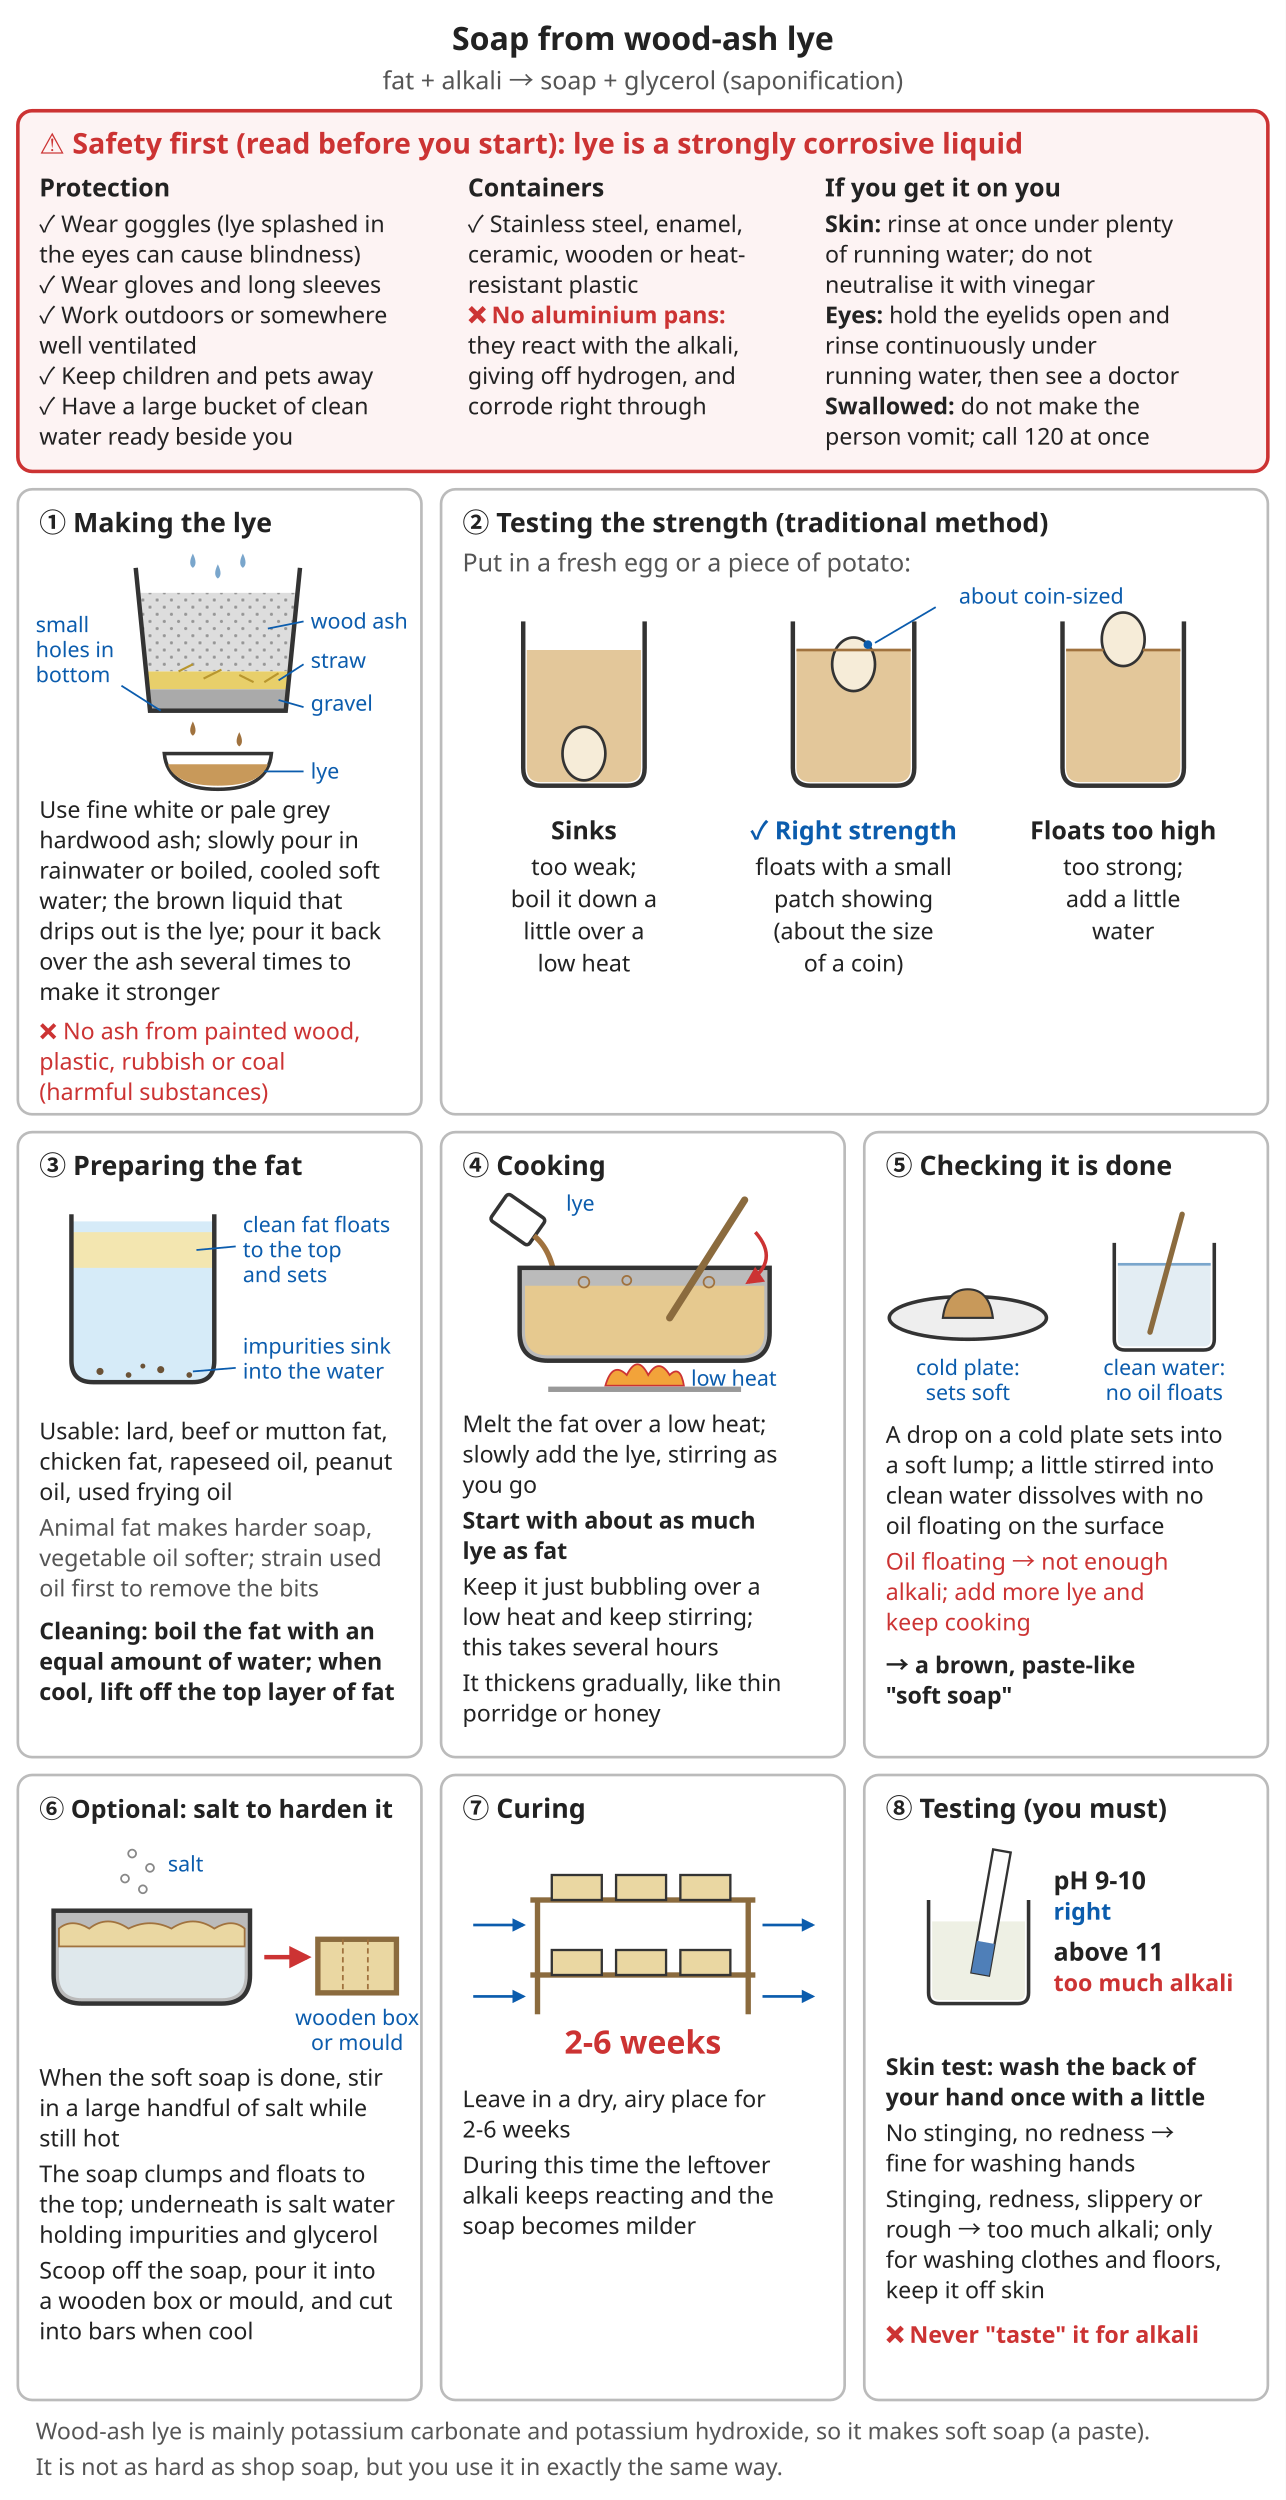
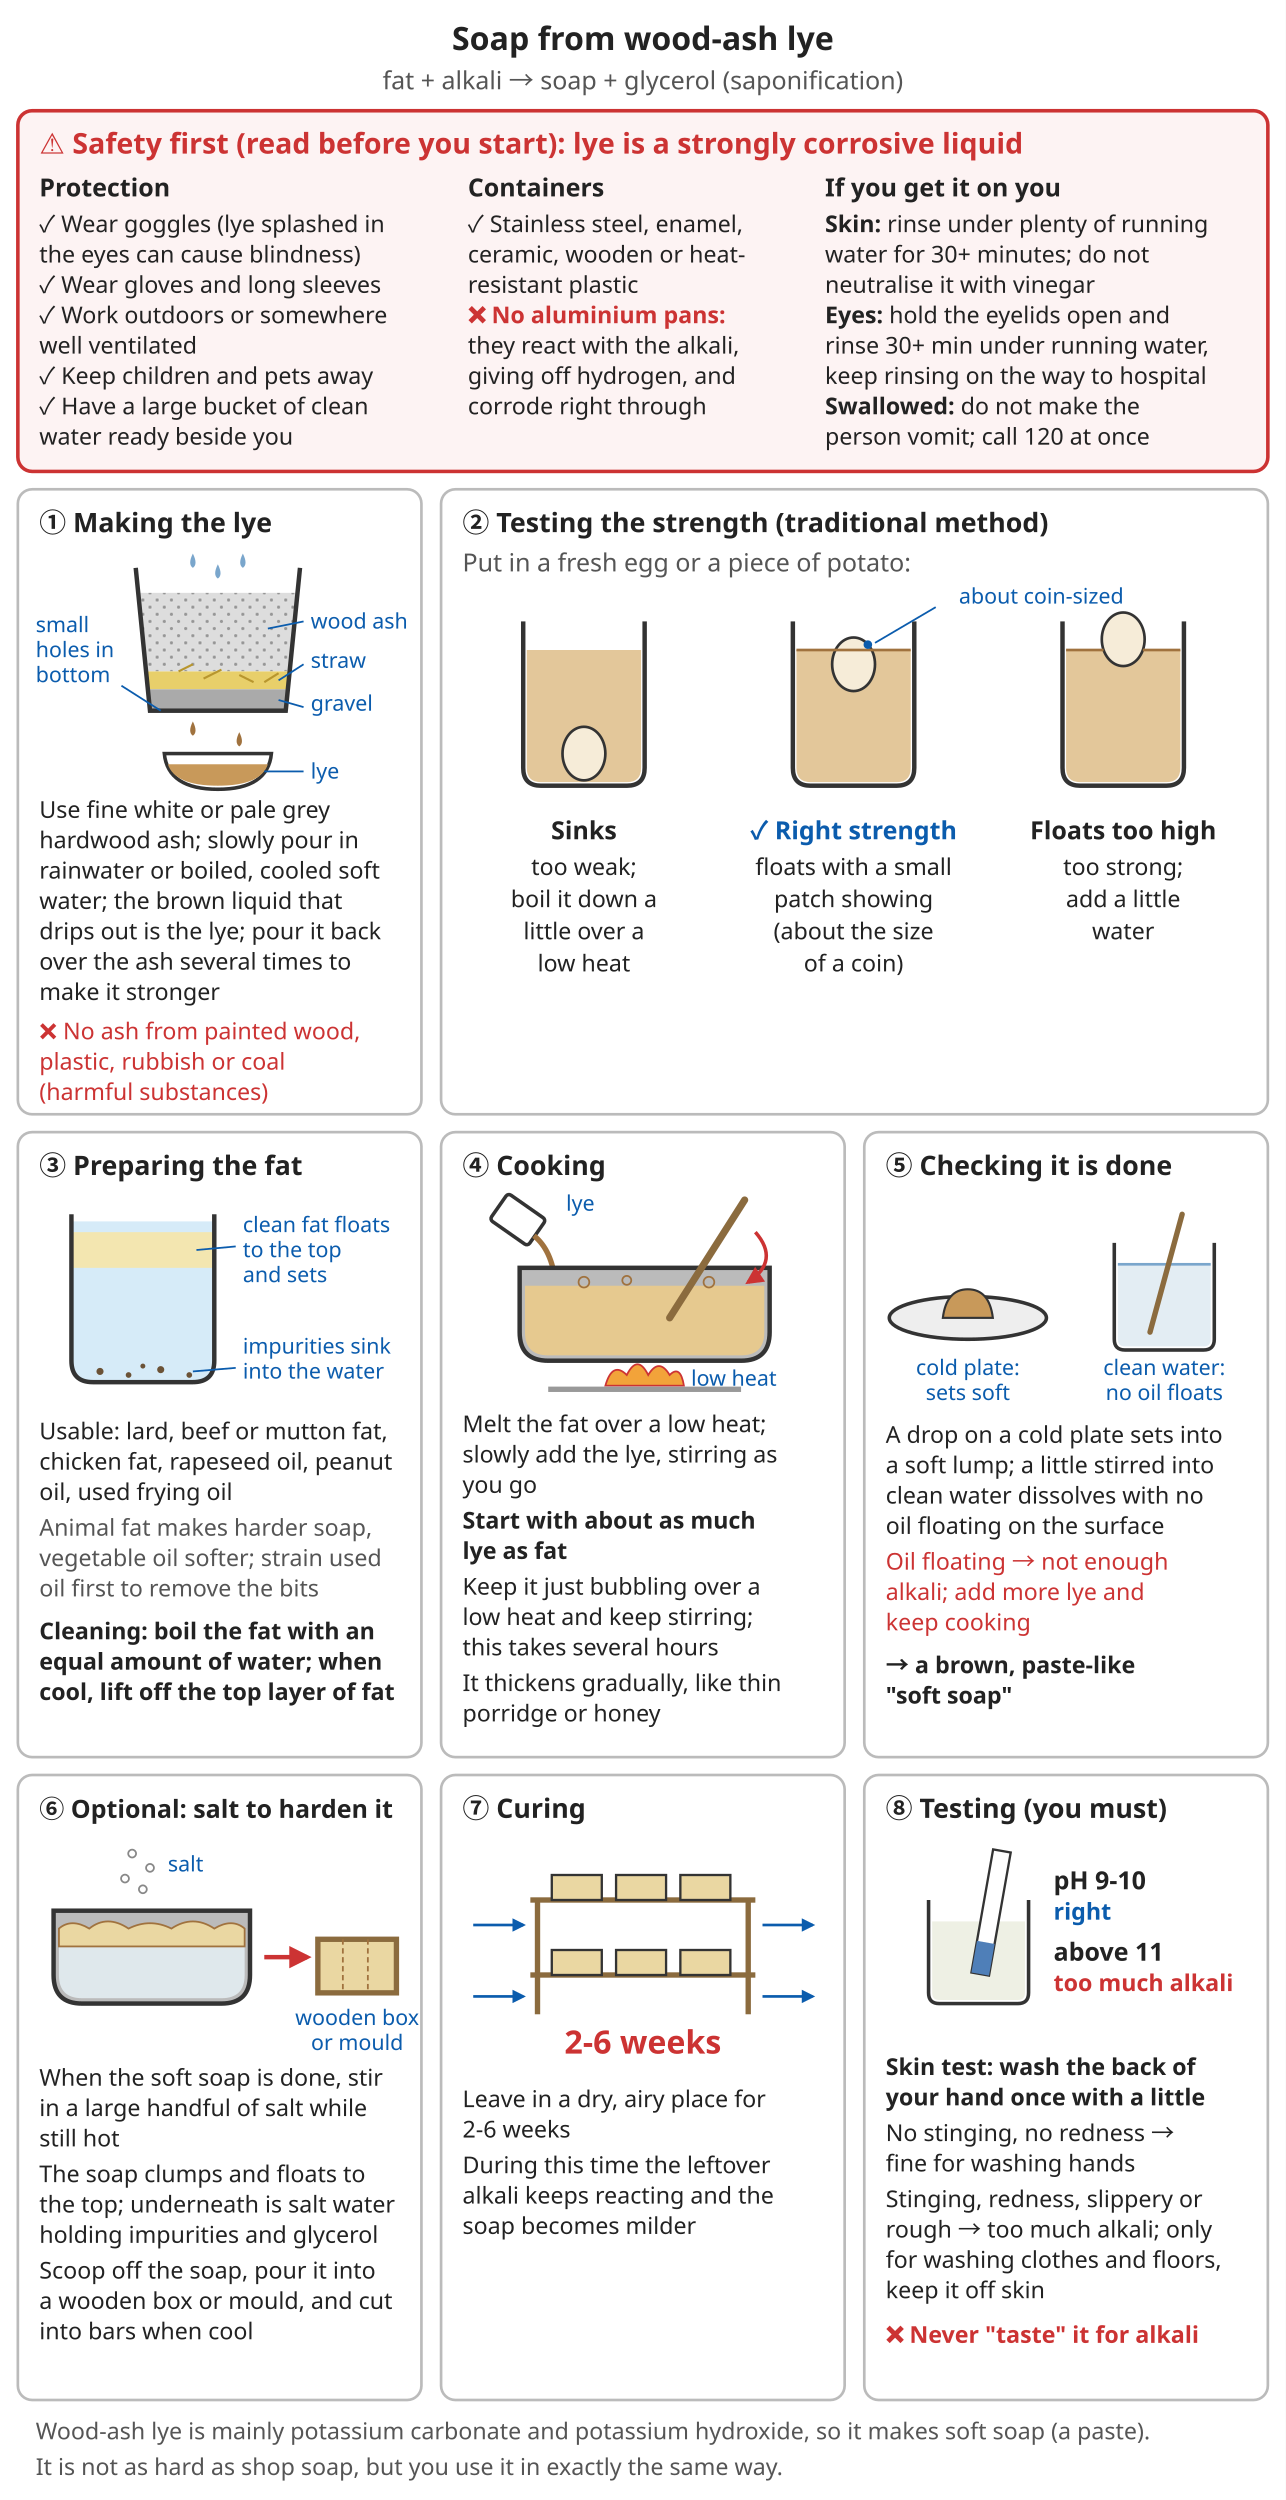
- <svg xmlns="http://www.w3.org/2000/svg" viewBox="0 0 720 1400" width="720" height="1400" role="img" aria-label="Soap from wood-ash lye. Principle: fat + alkali → soap + glycerol (saponification). Safety first: lye is a strongly corrosive liquid; wear goggles (lye splashed in the eyes can cause blindness), gloves and long sleeves, work outdoors or somewhere well ventilated, keep children and pets away, and have a large bucket of clean water beside you; use stainless steel, enamel, ceramic, wooden or heat-resistant plastic containers, not aluminium pans (they react with the alkali, giving off hydrogen, and corrode right through); on the skin rinse at once under plenty of running water and do not neutralise with vinegar; in the eyes hold the eyelids open and rinse continuously under running water, then get medical help; if swallowed do not make the person vomit, call 120 at once. 1 Making lye: a bucket with small holes in the bottom, gravel then straw in the bottom, filled with fine white or pale grey hardwood ash; pour in rainwater or soft water that has been boiled and cooled slowly; the brown liquid that drips out is the lye; pour it back over the ash several times to make it stronger; do not use ash from painted wood, plastic, rubbish or coal. 2 Testing the strength: put in a fresh egg or a piece of potato; if it sinks the lye is too weak, boil it down over a low heat; if it floats with about a coin-sized patch showing the strength is right; if it floats too high it is too strong, add a little water. 3 Preparing the fat: boil the fat with an equal amount of water and when cool take the clean fat that sets on top. 4 Cooking: melt the fat over a low heat, slowly add the lye while stirring, starting with about as much lye as fat; keep it just bubbling over a low heat and keep stirring for several hours until it thickens like thin porridge or honey. 5 Checking it is done: a drop on a cold plate sets into a soft lump, and a little stirred into clean water dissolves with no oil floating; oil floating means not enough alkali, add more lye and keep cooking; the result is a brown, paste-like soft soap. 6 Optional, harden with salt: add a large handful of salt while hot, the soap floats to the top, scoop it into a mould and cut when cool. 7 Curing: 2-6 weeks in a dry, airy place. 8 Testing (you must do this): pH 9-10 is right, above 11 means too much alkali; only use it on your hands if the back-of-hand test gives no stinging and no redness; do not taste it with your tongue" font-family="'Noto Sans','Noto Sans CJK SC',Arial,sans-serif">
+ <svg xmlns="http://www.w3.org/2000/svg" viewBox="0 0 720 1400" width="720" height="1400" role="img" aria-label="Soap from wood-ash lye. Principle: fat + alkali → soap + glycerol (saponification). Safety first: lye is a strongly corrosive liquid; wear goggles (lye splashed in the eyes can cause blindness), gloves and long sleeves, work outdoors or somewhere well ventilated, keep children and pets away, and have a large bucket of clean water beside you; use stainless steel, enamel, ceramic, wooden or heat-resistant plastic containers, not aluminium pans (they react with the alkali, giving off hydrogen, and corrode right through); on the skin rinse under plenty of running water for 30 minutes or more and do not neutralise with vinegar; in the eyes hold the eyelids open and rinse under running water for 30 minutes or more, on the way to hospital; if swallowed do not make the person vomit, call 120 at once. 1 Making lye: a bucket with small holes in the bottom, gravel then straw in the bottom, filled with fine white or pale grey hardwood ash; pour in rainwater or soft water that has been boiled and cooled slowly; the brown liquid that drips out is the lye; pour it back over the ash several times to make it stronger; do not use ash from painted wood, plastic, rubbish or coal. 2 Testing the strength: put in a fresh egg or a piece of potato; if it sinks the lye is too weak, boil it down over a low heat; if it floats with about a coin-sized patch showing the strength is right; if it floats too high it is too strong, add a little water. 3 Preparing the fat: boil the fat with an equal amount of water and when cool take the clean fat that sets on top. 4 Cooking: melt the fat over a low heat, slowly add the lye while stirring, starting with about as much lye as fat; keep it just bubbling over a low heat and keep stirring for several hours until it thickens like thin porridge or honey. 5 Checking it is done: a drop on a cold plate sets into a soft lump, and a little stirred into clean water dissolves with no oil floating; oil floating means not enough alkali, add more lye and keep cooking; the result is a brown, paste-like soft soap. 6 Optional, harden with salt: add a large handful of salt while hot, the soap floats to the top, scoop it into a mould and cut when cool. 7 Curing: 2-6 weeks in a dry, airy place. 8 Testing (you must do this): pH 9-10 is right, above 11 means too much alkali; only use it on your hands if the back-of-hand test gives no stinging and no redness; do not taste it with your tongue" font-family="'Noto Sans','Noto Sans CJK SC',Arial,sans-serif">
  <rect width="100%" height="100%" fill="#fff" />
  <defs>
    <marker id="arR" viewBox="0 0 10 10" refX="8" refY="5" markerWidth="5" markerHeight="5" orient="auto">
      <path d="M0 0 L10 5 L0 10 Z" fill="#c33" />
    </marker>
    <marker id="arB" viewBox="0 0 10 10" refX="8" refY="5" markerWidth="5" markerHeight="5" orient="auto">
      <path d="M0 0 L10 5 L0 10 Z" fill="#0b5cad" />
    </marker>
    <pattern id="ash" width="8" height="8" patternUnits="userSpaceOnUse">
      <rect width="8" height="8" fill="#ddd" />
      <circle cx="2" cy="2" r="0.9" fill="#999" />
      <circle cx="6" cy="6" r="0.9" fill="#999" />
    </pattern>
    <g id="egg">
      <ellipse rx="12" ry="15" fill="#f6ecd8" stroke="#333" stroke-width="1.5" />
    </g>
    <path id="jar" d="M-34 0 V82 Q-34 92 -24 92 H24 Q34 92 34 82 V0" />
    <path id="liq" d="M-32 16 V82 Q-32 90 -24 90 H24 Q32 90 32 82 V16 Z" />
    <g id="fire">
      <path d="M-22 0 Q-18 -14 -10 -6 Q-4 -18 2 -6 Q8 -16 14 -6 Q20 -12 22 0 Z" fill="#f2a33a" stroke="#c33" stroke-width="1" />
    </g>
  </defs>
  <g font-size="13" fill="#222">
    <text x="360" y="28" font-size="18" font-weight="bold" text-anchor="middle">Soap from wood-ash lye</text>
    <text x="360" y="50" font-size="14" text-anchor="middle" fill="#555">fat + alkali → soap + glycerol (saponification)</text>
    <rect x="10" y="62" width="700" height="202" rx="8" fill="#fdf3f3" stroke="#c33" stroke-width="2" />
    <text x="22" y="86" font-size="16" font-weight="bold" fill="#c33">⚠️ Safety first (read before you start): lye is a strongly corrosive liquid</text>
    <text x="22" y="110" font-size="14" font-weight="bold">Protection</text>
    <text x="22" y="130">✓ Wear goggles (lye splashed in</text>
    <text x="22" y="147">   the eyes can cause blindness)</text>
    <text x="22" y="164">✓ Wear gloves and long sleeves</text>
    <text x="22" y="181">✓ Work outdoors or somewhere</text>
    <text x="22" y="198">   well ventilated</text>
    <text x="22" y="215">✓ Keep children and pets away</text>
    <text x="22" y="232">✓ Have a large bucket of clean</text>
    <text x="22" y="249">   water ready beside you</text>
    <text x="262" y="110" font-size="14" font-weight="bold">Containers</text>
    <text x="262" y="130">✓ Stainless steel, enamel,</text>
    <text x="262" y="147">   ceramic, wooden or heat-</text>
    <text x="262" y="164">   resistant plastic</text>
    <text x="262" y="181" fill="#c33" font-weight="bold">❌ No aluminium pans:</text>
    <text x="262" y="198">   they react with the alkali,</text>
    <text x="262" y="215">   giving off hydrogen, and</text>
    <text x="262" y="232">   corrode right through</text>
    <text x="462" y="110" font-size="14" font-weight="bold">If you get it on you</text>
    <text x="462" y="130">
-       <tspan font-weight="bold">Skin:</tspan> rinse at once under plenty</text>
-     <text x="462" y="147">   of running water; do not</text>
+       <tspan font-weight="bold">Skin:</tspan> rinse under plenty of running</text>
+     <text x="462" y="147">   water for 30+ minutes; do not</text>
    <text x="462" y="164">   neutralise it with vinegar</text>
    <text x="462" y="181">
      <tspan font-weight="bold">Eyes:</tspan> hold the eyelids open and</text>
-     <text x="462" y="198">   rinse continuously under</text>
-     <text x="462" y="215">   running water, then see a doctor</text>
+     <text x="462" y="198">   rinse 30+ min under running water,</text>
+     <text x="462" y="215">   keep rinsing on the way to hospital</text>
    <text x="462" y="232">
      <tspan font-weight="bold">Swallowed:</tspan> do not make the</text>
    <text x="462" y="249">   person vomit; call 120 at once</text>
    <g transform="translate(10,274)">
      <rect width="226" height="350" rx="8" fill="none" stroke="#bbb" stroke-width="1.5" />
      <text x="12" y="24" font-size="15" font-weight="bold">① Making the lye</text>
      <path d="M98 36 q-3 6 0 8 q3 -2 0 -8 Z M112 42 q-3 6 0 8 q3 -2 0 -8 Z M126 36 q-3 6 0 8 q3 -2 0 -8 Z" fill="#7aa6cc" />
      <path d="M67.2 58 L71.8 102 H152.2 L156.8 58 Z" fill="url(#ash)" />
      <path d="M71.8 102 L72.8 112 H151.2 L152.2 102 Z" fill="#e8cf6a" />
      <path d="M72.8 112 L74 124 H150 L151.2 112 Z" fill="#aaa" />
      <path d="M90 102 l8 -4 M104 106 l10 -5 M124 104 l8 4 M138 108 l8 -5" stroke="#b8962e" stroke-width="1.2" />
      <path d="M66 44 L74 124 H150 L158 44" fill="none" stroke="#333" stroke-width="2.5" />
      <path d="M98 130 q-3 6 0 8 q3 -2 0 -8 Z M124 136 q-3 6 0 8 q3 -2 0 -8 Z" fill="#a0723e" />
      <path d="M82 148 H142 Q140 168 112 168 Q84 168 82 148 Z" fill="#fff" stroke="#333" stroke-width="2" />
      <path d="M84 154 H140 Q136 166 112 166 Q88 166 84 154 Z" fill="#c8995a" />
      <g stroke="#0b5cad" stroke-width="1">
        <line x1="160" y1="74" x2="140" y2="78" />
        <line x1="160" y1="98" x2="146" y2="107" />
        <line x1="160" y1="122" x2="146" y2="118" />
        <line x1="160" y1="158" x2="138" y2="158" />
      </g>
      <g font-size="12" fill="#0b5cad">
        <text x="164" y="78">wood ash</text>
        <text x="164" y="100">straw</text>
        <text x="164" y="124">gravel</text>
        <text x="164" y="162">lye</text>
        <text x="10" y="80">small</text>
        <text x="10" y="94">holes in</text>
        <text x="10" y="108">bottom</text>
      </g>
      <line x1="58" y1="110" x2="80" y2="124" stroke="#0b5cad" stroke-width="1" />
      <g transform="translate(0,14)">
        <text x="12" y="170">Use fine white or pale grey</text>
        <text x="12" y="187">hardwood ash; slowly pour in</text>
        <text x="12" y="204">rainwater or boiled, cooled soft</text>
        <text x="12" y="221">water; the brown liquid that</text>
        <text x="12" y="238">drips out is the lye; pour it back</text>
        <text x="12" y="255">over the ash several times to</text>
        <text x="12" y="272">make it stronger</text>
        <text x="12" y="294" fill="#c33">❌ No ash from painted wood,</text>
        <text x="12" y="311" fill="#c33">    plastic, rubbish or coal</text>
        <text x="12" y="328" fill="#c33">    (harmful substances)</text>
      </g>
    </g>
    <g transform="translate(247,274)">
      <rect width="463" height="350" rx="8" fill="none" stroke="#bbb" stroke-width="1.5" />
      <text x="12" y="24" font-size="15" font-weight="bold">② Testing the strength (traditional method)</text>
      <text x="12" y="46" font-size="14" fill="#555">Put in a fresh egg or a piece of potato:</text>
      <g transform="translate(80,74)">
        <use href="#liq" fill="#e3c79a" />
        <use href="#egg" x="0" y="74" />
        <use href="#jar" fill="none" stroke="#333" stroke-width="2.5" />
      </g>
      <g transform="translate(231,74)">
        <use href="#liq" fill="#e3c79a" />
        <use href="#egg" x="0" y="24" />
        <path d="M-32 16 H32" stroke="#a0723e" stroke-width="1.5" />
        <use href="#jar" fill="none" stroke="#333" stroke-width="2.5" />
        <line x1="12" y1="12" x2="46" y2="-8" stroke="#0b5cad" stroke-width="1" />
        <circle cx="8" cy="13" r="2.4" fill="#0b5cad" />
      </g>
      <g transform="translate(382,74)">
        <use href="#liq" fill="#e3c79a" />
        <use href="#egg" x="0" y="10" />
        <path d="M-32 16 H-11 M11 16 H32" stroke="#a0723e" stroke-width="1.5" />
        <use href="#jar" fill="none" stroke="#333" stroke-width="2.5" />
      </g>
      <text x="80" y="196" text-anchor="middle" font-size="14" font-weight="bold">Sinks</text>
      <text x="80" y="216" text-anchor="middle">too weak;</text>
      <text x="80" y="234" text-anchor="middle">boil it down a</text>
      <text x="80" y="252" text-anchor="middle">little over a</text>
      <text x="80" y="270" text-anchor="middle">low heat</text>
      <text x="231" y="196" text-anchor="middle" font-size="14" font-weight="bold" fill="#0b5cad">✓ Right strength</text>
      <text x="231" y="216" text-anchor="middle">floats with a small</text>
      <text x="231" y="234" text-anchor="middle">patch showing</text>
      <text x="231" y="252" text-anchor="middle">(about the size</text>
      <text x="231" y="270" text-anchor="middle">of a coin)</text>
      <text x="382" y="196" text-anchor="middle" font-size="14" font-weight="bold">Floats too high</text>
      <text x="382" y="216" text-anchor="middle">too strong;</text>
      <text x="382" y="234" text-anchor="middle">add a little</text>
      <text x="382" y="252" text-anchor="middle">water</text>
      <text x="290" y="64" font-size="12" fill="#0b5cad">about coin-sized</text>
    </g>
    <g transform="translate(10,634)">
      <rect width="226" height="350" rx="8" fill="none" stroke="#bbb" stroke-width="1.5" />
      <text x="12" y="24" font-size="15" font-weight="bold">③ Preparing the fat</text>
      <path d="M30 50 V128 Q30 140 42 140 H98 Q110 140 110 128 V50" fill="#d6ebf8" />
      <rect x="30" y="56" width="80" height="20" fill="#f3e6b0" />
      <g fill="#6b5236">
        <circle cx="46" cy="134" r="2" />
        <circle cx="62" cy="136" r="1.6" />
        <circle cx="80" cy="133" r="2" />
        <circle cx="96" cy="136" r="1.6" />
        <circle cx="70" cy="131" r="1.4" />
      </g>
      <path d="M30 46 V128 Q30 140 42 140 H98 Q110 140 110 128 V46" fill="none" stroke="#333" stroke-width="2.5" />
      <g stroke="#0b5cad" stroke-width="1">
        <line x1="122" y1="64" x2="100" y2="66" />
        <line x1="122" y1="132" x2="98" y2="134" />
      </g>
      <g font-size="12" fill="#0b5cad">
        <text x="126" y="56">clean fat floats</text>
        <text x="126" y="70">to the top</text>
        <text x="126" y="84">and sets</text>
        <text x="126" y="124">impurities sink</text>
        <text x="126" y="138">into the water</text>
      </g>
      <g transform="translate(0,4)">
        <text x="12" y="168">Usable: lard, beef or mutton fat,</text>
        <text x="12" y="185">chicken fat, rapeseed oil, peanut</text>
        <text x="12" y="202">oil, used frying oil</text>
        <text x="12" y="222" fill="#555">Animal fat makes harder soap,</text>
        <text x="12" y="239" fill="#555">vegetable oil softer; strain used</text>
        <text x="12" y="256" fill="#555">oil first to remove the bits</text>
        <text x="12" y="280" font-weight="bold">Cleaning: boil the fat with an</text>
        <text x="12" y="297" font-weight="bold">equal amount of water; when</text>
        <text x="12" y="314" font-weight="bold">cool, lift off the top layer of fat</text>
      </g>
    </g>
    <g transform="translate(247,634)">
      <rect width="226" height="350" rx="8" fill="none" stroke="#bbb" stroke-width="1.5" />
      <text x="12" y="24" font-size="15" font-weight="bold">④ Cooking</text>
      <rect x="30" y="40" width="26" height="18" rx="2" fill="#fff" stroke="#333" stroke-width="2" transform="rotate(35 43 49)" />
      <path d="M52 58 Q62 66 64 84" fill="none" stroke="#a0723e" stroke-width="3" />
      <path d="M44 76 H184 V112 Q184 128 168 128 H60 Q44 128 44 112 Z" fill="#bbb" stroke="#333" stroke-width="2.5" />
      <path d="M47 86 H181 V112 Q181 125 168 125 H60 Q47 125 47 112 Z" fill="#e6c98f" />
      <g fill="none" stroke="#a0723e" stroke-width="1">
        <circle cx="80" cy="84" r="3" />
        <circle cx="104" cy="83" r="2.5" />
        <circle cx="150" cy="84" r="3" />
      </g>
      <path d="M170 38 L128 104" stroke="#8b6b3e" stroke-width="4" stroke-linecap="round" />
      <path d="M176 56 Q190 72 172 84" fill="none" stroke="#c33" stroke-width="2" marker-end="url(#arR)" />
      <use href="#fire" x="114" y="142" />
      <path d="M60 144 H168" stroke="#999" stroke-width="3" />
      <g font-size="12" fill="#0b5cad">
        <text x="70" y="44">lye</text>
        <text x="140" y="142">low heat</text>
      </g>
      <text x="12" y="168">Melt the fat over a low heat;</text>
      <text x="12" y="185">slowly add the lye, stirring as</text>
      <text x="12" y="202">you go</text>
      <text x="12" y="222" font-weight="bold">Start with about as much</text>
      <text x="12" y="239" font-weight="bold">lye as fat</text>
      <text x="12" y="259">Keep it just bubbling over a</text>
      <text x="12" y="276">low heat and keep stirring;</text>
      <text x="12" y="293">this takes several hours</text>
      <text x="12" y="313">It thickens gradually, like thin</text>
      <text x="12" y="330">porridge or honey</text>
    </g>
    <g transform="translate(484,634)">
      <rect width="226" height="350" rx="8" fill="none" stroke="#bbb" stroke-width="1.5" />
      <text x="12" y="24" font-size="15" font-weight="bold">⑤ Checking it is done</text>
      <ellipse cx="58" cy="104" rx="44" ry="12" fill="#eee" stroke="#333" stroke-width="2" />
      <path d="M44 104 Q46 88 58 88 Q70 88 72 104 Z" fill="#c8995a" stroke="#333" stroke-width="1.2" />
      <text x="58" y="136" text-anchor="middle" font-size="12" fill="#0b5cad">cold plate:</text>
      <text x="58" y="150" text-anchor="middle" font-size="12" fill="#0b5cad">sets soft</text>
      <path d="M140 62 V116 Q140 122 146 122 H190 Q196 122 196 116 V62" fill="none" stroke="#333" stroke-width="2" />
      <path d="M142 74 V116 Q142 120 146 120 H190 Q194 120 194 116 V74 Z" fill="#e3edf3" />
      <path d="M142 74 H194" stroke="#7aa6cc" stroke-width="1.5" />
      <path d="M178 46 L160 112" stroke="#8b6b3e" stroke-width="3" stroke-linecap="round" />
      <text x="168" y="136" text-anchor="middle" font-size="12" fill="#0b5cad">clean water:</text>
      <text x="168" y="150" text-anchor="middle" font-size="12" fill="#0b5cad">no oil floats</text>
      <g transform="translate(0,6)">
        <text x="12" y="168">A drop on a cold plate sets into</text>
        <text x="12" y="185">a soft lump; a little stirred into</text>
        <text x="12" y="202">clean water dissolves with no</text>
        <text x="12" y="219">oil floating on the surface</text>
        <text x="12" y="239" fill="#c33">Oil floating → not enough</text>
        <text x="12" y="256" fill="#c33">alkali; add more lye and</text>
        <text x="12" y="273" fill="#c33">keep cooking</text>
        <text x="12" y="297" font-weight="bold">→ a brown, paste-like</text>
        <text x="12" y="314" font-weight="bold">   "soft soap"</text>
      </g>
    </g>
    <g transform="translate(10,994)">
      <rect width="226" height="350" rx="8" fill="none" stroke="#bbb" stroke-width="1.5" />
      <text x="12" y="24" font-size="14" font-weight="bold">⑥ Optional: salt to harden it</text>
      <g fill="#fff" stroke="#888" stroke-width="1">
        <circle cx="64" cy="44" r="2.2" />
        <circle cx="74" cy="52" r="2.2" />
        <circle cx="60" cy="58" r="2.2" />
        <circle cx="70" cy="64" r="2.2" />
      </g>
      <text x="84" y="54" font-size="12" fill="#0b5cad">salt</text>
      <path d="M20 76 H130 V112 Q130 128 114 128 H36 Q20 128 20 112 Z" fill="#bbb" stroke="#333" stroke-width="2.5" />
      <path d="M23 96 H127 V112 Q127 125 114 125 H36 Q23 125 23 112 Z" fill="#dfe8ec" />
      <path d="M23 96 V86 Q30 80 40 86 Q50 78 62 86 Q74 80 86 86 Q98 78 110 86 Q120 80 127 86 V96 Z" fill="#ead7a2" stroke="#a0723e" stroke-width="1" />
      <path d="M138 102 H162" stroke="#c33" stroke-width="2.5" marker-end="url(#arR)" />
      <rect x="168" y="92" width="44" height="30" fill="#ead7a2" stroke="#8b6b3e" stroke-width="3" />
      <path d="M182 92 V122 M196 92 V122" stroke="#a0723e" stroke-width="1" stroke-dasharray="3 2" />
      <text x="190" y="140" font-size="12" fill="#0b5cad" text-anchor="middle">wooden box</text>
      <text x="190" y="154" font-size="12" fill="#0b5cad" text-anchor="middle">or mould</text>
      <g transform="translate(0,6)">
        <text x="12" y="168">When the soft soap is done, stir</text>
        <text x="12" y="185">in a large handful of salt while</text>
        <text x="12" y="202">still hot</text>
        <text x="12" y="222">The soap clumps and floats to</text>
        <text x="12" y="239">the top; underneath is salt water</text>
        <text x="12" y="256">holding impurities and glycerol</text>
        <text x="12" y="276">Scoop off the soap, pour it into</text>
        <text x="12" y="293">a wooden box or mould, and cut</text>
        <text x="12" y="310">into bars when cool</text>
      </g>
    </g>
    <g transform="translate(247,994)">
      <rect width="226" height="350" rx="8" fill="none" stroke="#bbb" stroke-width="1.5" />
      <text x="12" y="24" font-size="15" font-weight="bold">⑦ Curing</text>
      <path d="M50 70 H176 M50 112 H176 M54 70 V134 M172 70 V134" stroke="#8b6b3e" stroke-width="3" />
      <g fill="#ead7a2" stroke="#333" stroke-width="1.3">
        <rect x="62" y="56" width="28" height="14" />
        <rect x="98" y="56" width="28" height="14" />
        <rect x="134" y="56" width="28" height="14" />
        <rect x="62" y="98" width="28" height="14" />
        <rect x="98" y="98" width="28" height="14" />
        <rect x="134" y="98" width="28" height="14" />
      </g>
      <g stroke="#0b5cad" stroke-width="1.5" marker-end="url(#arB)">
        <path d="M18 84 H46" />
        <path d="M18 124 H46" />
        <path d="M180 84 H208" />
        <path d="M180 124 H208" />
      </g>
      <text x="113" y="156" font-size="18" font-weight="bold" fill="#c33" text-anchor="middle">2-6 weeks</text>
      <text x="12" y="186">Leave in a dry, airy place for</text>
      <text x="12" y="203">2-6 weeks</text>
      <text x="12" y="223">During this time the leftover</text>
      <text x="12" y="240">alkali keeps reacting and the</text>
      <text x="12" y="257">soap becomes milder</text>
    </g>
    <g transform="translate(484,994)">
      <rect width="226" height="350" rx="8" fill="none" stroke="#bbb" stroke-width="1.5" />
      <text x="12" y="24" font-size="15" font-weight="bold">⑧ Testing (you must)</text>
      <path d="M36 70 V122 Q36 128 42 128 H86 Q92 128 92 122 V70" fill="none" stroke="#333" stroke-width="2" />
      <path d="M38 82 V122 Q38 126 42 126 H86 Q90 126 90 122 V82 Z" fill="#eef0e4" />
      <rect x="66" y="42" width="10" height="70" fill="#fff" stroke="#333" stroke-width="1.3" transform="rotate(10 71 77)" />
      <rect x="66" y="94" width="10" height="18" fill="#4f7fb8" transform="rotate(10 71 77)" />
      <text x="106" y="64" font-size="14" font-weight="bold">pH 9-10</text>
      <text x="106" y="81" font-size="13" font-weight="bold" fill="#0b5cad">right</text>
      <text x="106" y="104" font-size="14" font-weight="bold">above 11</text>
      <text x="106" y="121" font-size="13" font-weight="bold" fill="#c33">too much alkali</text>
      <text x="12" y="168" font-weight="bold">Skin test: wash the back of</text>
      <text x="12" y="185" font-weight="bold">your hand once with a little</text>
      <text x="12" y="205">No stinging, no redness →</text>
      <text x="12" y="222">   fine for washing hands</text>
      <text x="12" y="242">Stinging, redness, slippery or</text>
      <text x="12" y="259">rough → too much alkali; only</text>
      <text x="12" y="276">for washing clothes and floors,</text>
      <text x="12" y="293">keep it off skin</text>
      <text x="12" y="318" fill="#c33" font-weight="bold">❌ Never "taste" it for alkali</text>
    </g>
    <text x="20" y="1366" font-size="13" fill="#555">Wood-ash lye is mainly potassium carbonate and potassium hydroxide, so it makes soft soap (a paste).</text>
    <text x="20" y="1386" font-size="13" fill="#555">It is not as hard as shop soap, but you use it in exactly the same way.</text>
  </g>
</svg>
